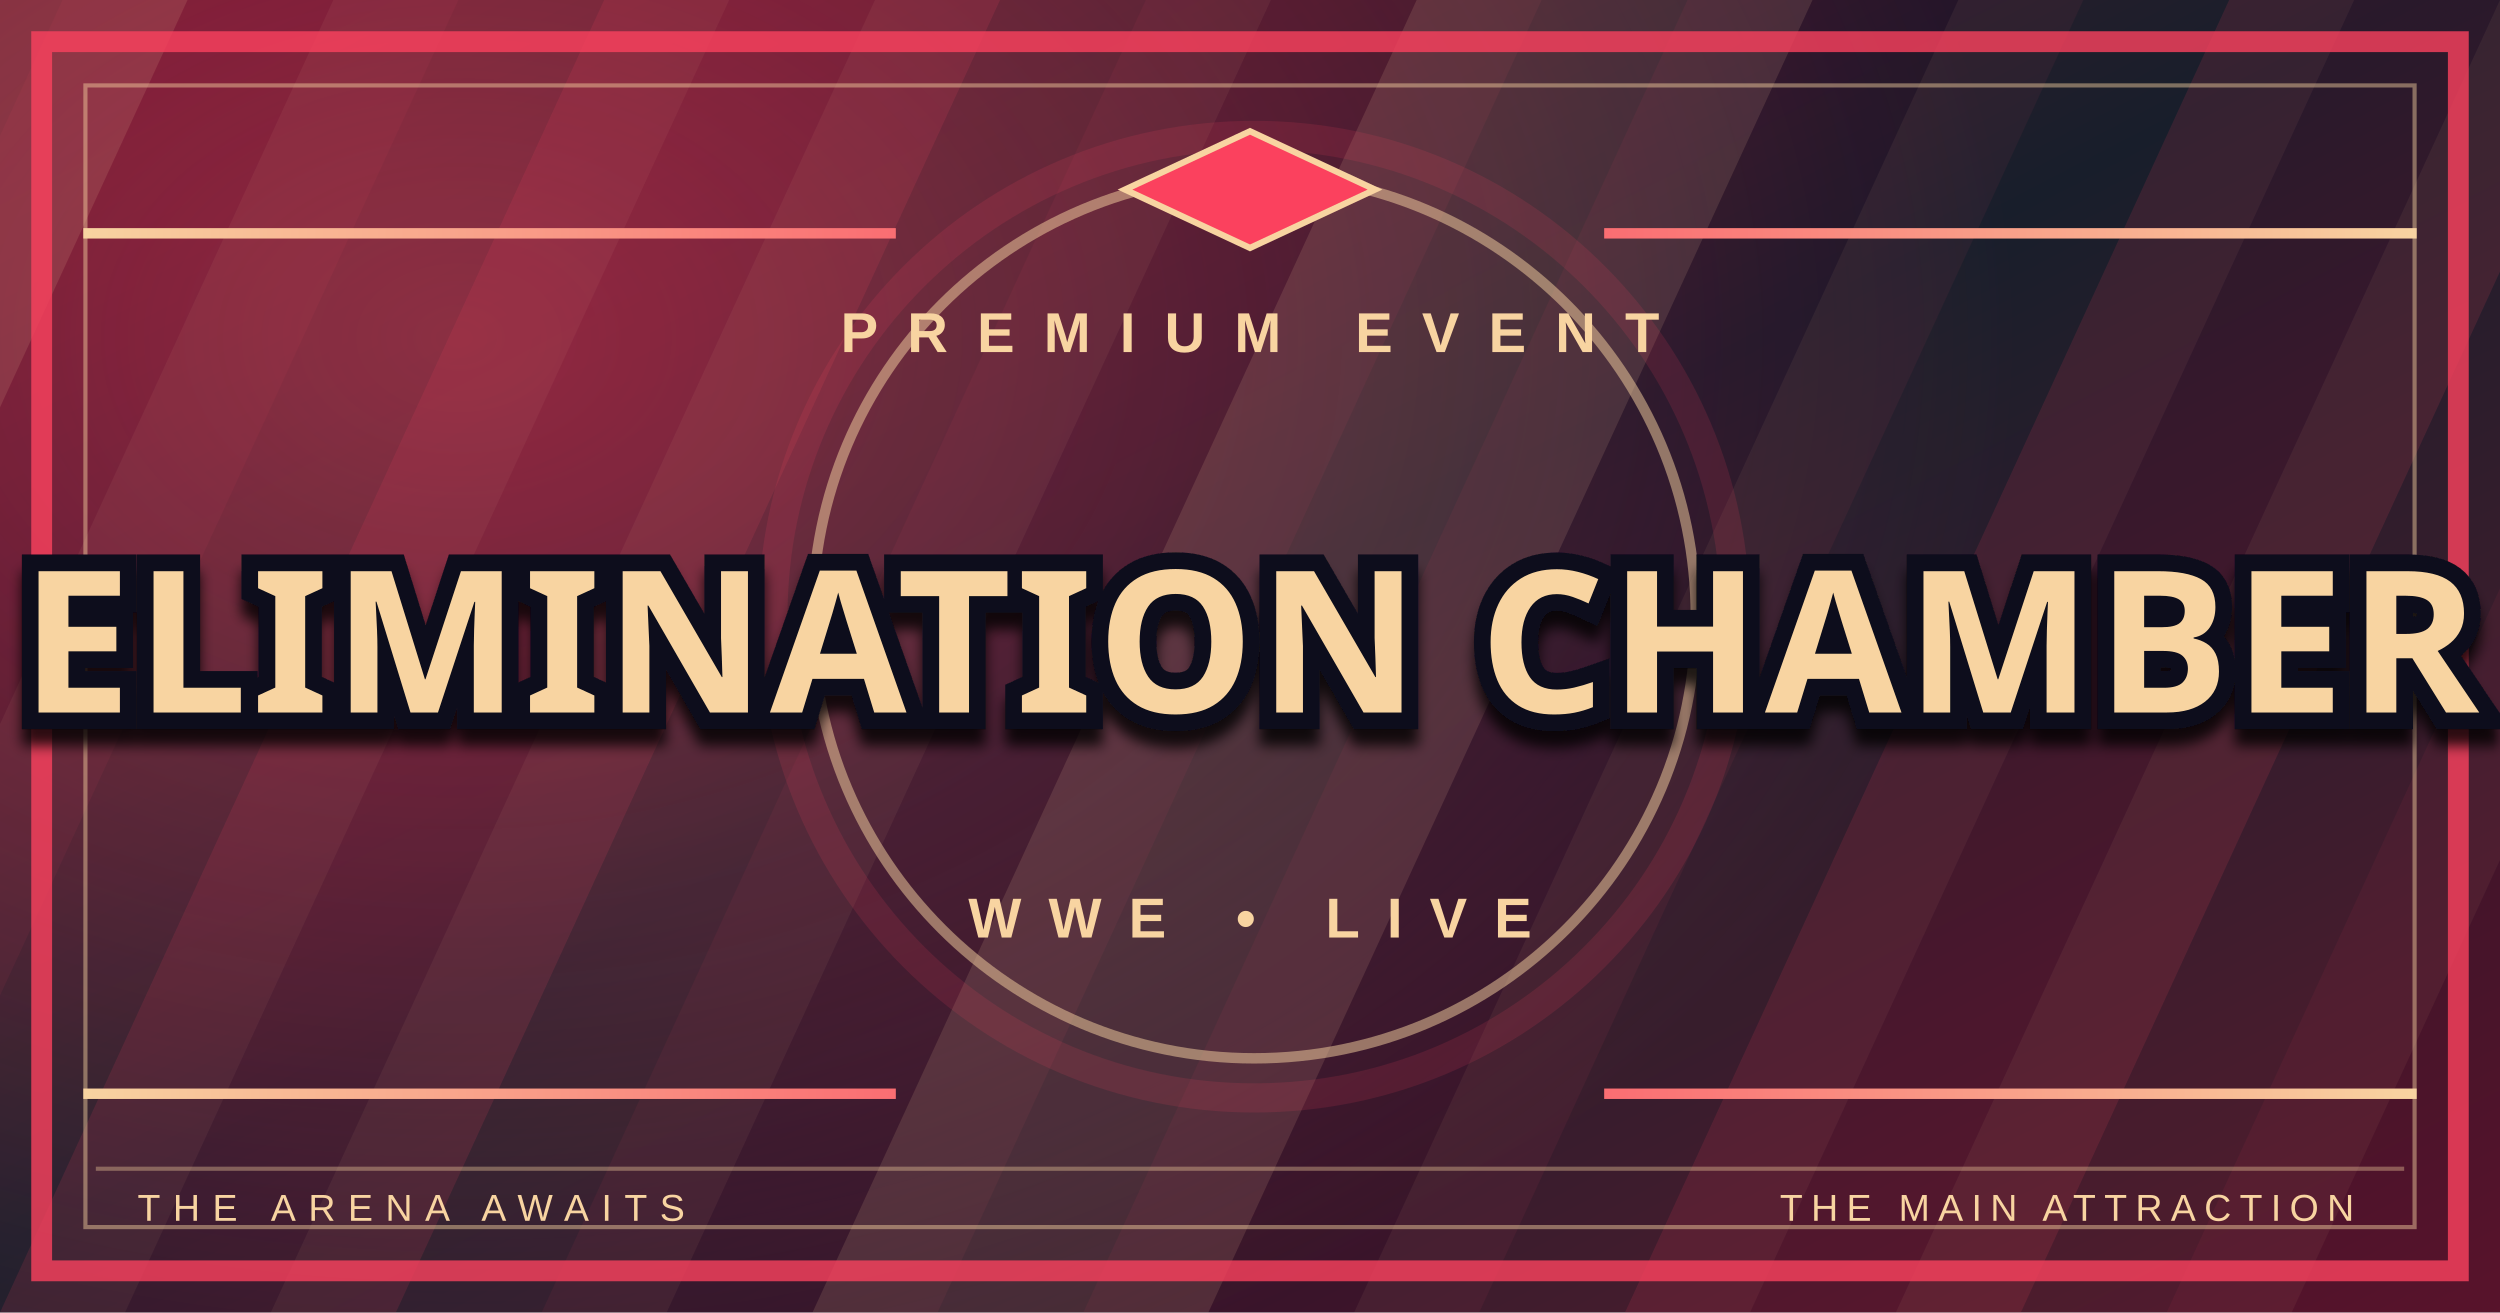
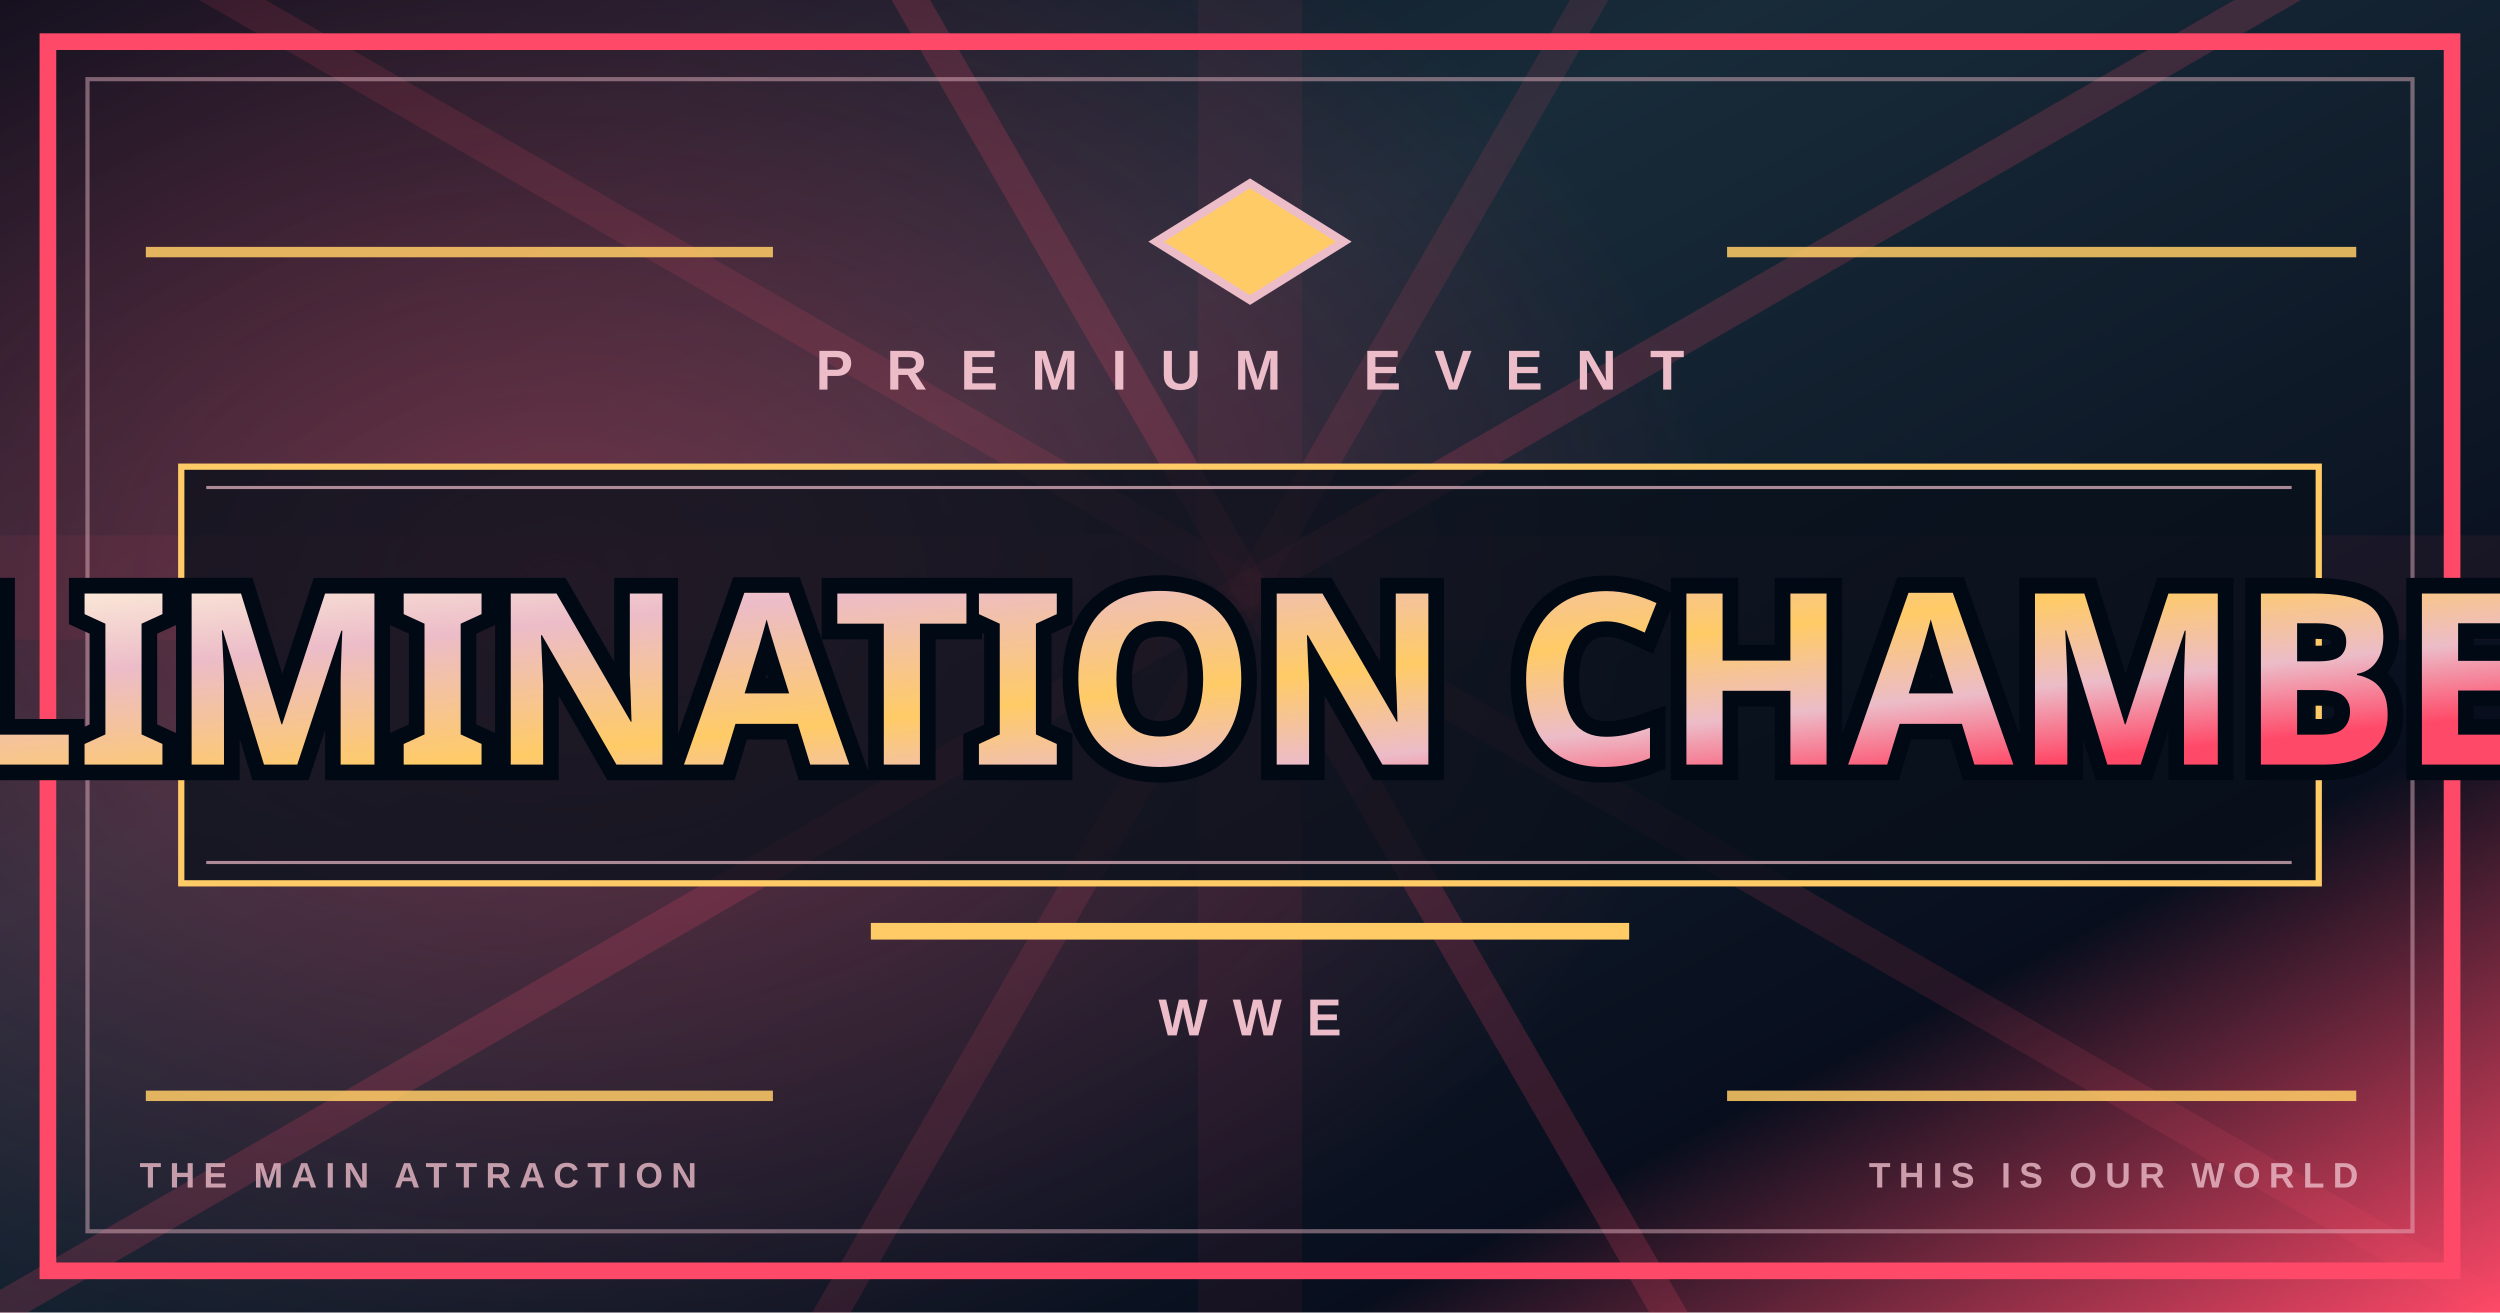
<svg xmlns="http://www.w3.org/2000/svg" width="1200" height="630" viewBox="0 0 1200 630" role="img" aria-label="ELIMINATION CHAMBER event art">
  <defs>
-     <linearGradient id="bg" x1="0" y1="0" x2="1" y2="1">
-       <stop stop-color="#4e1027" />
-       <stop offset=".48" stop-color="#0a1324" />
-       <stop offset="1" stop-color="#4e1027" />
+     <linearGradient id="sky" x1="0" y1="0" x2="1" y2="1">
+       <stop stop-color="#070d1b" />
+       <stop offset=".35" stop-color="#182b39" />
+       <stop offset=".77" stop-color="#080e1d" />
+       <stop offset="1" stop-color="#ff4968" />
+     </linearGradient>
+     <linearGradient id="chrome" x1="0" y1="0" x2="1" y2=".6">
+       <stop stop-color="#fff5dc" />
+       <stop offset=".27" stop-color="#ecbcc8" />
+       <stop offset=".59" stop-color="#ffcb66" />
+       <stop offset=".81" stop-color="#ecbcc8" />
+       <stop offset="1" stop-color="#ff4968" />
    </linearGradient>
    <radialGradient id="spot">
-       <stop stop-color="#fb415e" stop-opacity=".42" />
-       <stop offset="1" stop-color="#fb415e" stop-opacity="0" />
+       <stop stop-color="#ff4968" stop-opacity=".39" />
+       <stop offset="1" stop-color="#ff4968" stop-opacity="0" />
    </radialGradient>
-     <linearGradient id="plate">
-       <stop stop-color="#f8d4a1" />
-       <stop offset=".5" stop-color="#fb415e" />
-       <stop offset="1" stop-color="#f8d4a1" />
-     </linearGradient>
-     <filter id="ink" x="-8%" y="-30%" width="116%" height="165%">
-       <feDropShadow dx="0" dy="8" stdDeviation="3" flood-opacity=".8" />
-     </filter>
  </defs>
-   <path fill="url(#bg)" d="M0 0h1200v630H0z" />
-   <ellipse cx="220" cy="160" rx="750" ry="550" fill="url(#spot)" />
-   <path d="M-100 0l190 0 -290 630h-190z" fill="#f8d4a1" opacity=".13" />
-   <path d="M30 0l190 0 -290 630h-190z" fill="#fb415e" opacity=".06" />
-   <path d="M160 0l190 0 -290 630h-190z" fill="#f8d4a1" opacity=".06" />
-   <path d="M290 0l190 0 -290 630h-190z" fill="#fb415e" opacity=".13" />
-   <path d="M420 0l190 0 -290 630h-190z" fill="#f8d4a1" opacity=".06" />
-   <path d="M550 0l190 0 -290 630h-190z" fill="#fb415e" opacity=".06" />
-   <path d="M680 0l190 0 -290 630h-190z" fill="#f8d4a1" opacity=".13" />
-   <path d="M810 0l190 0 -290 630h-190z" fill="#fb415e" opacity=".06" />
-   <path d="M940 0l190 0 -290 630h-190z" fill="#f8d4a1" opacity=".06" />
-   <path d="M1070 0l190 0 -290 630h-190z" fill="#fb415e" opacity=".13" />
-   <path d="M1200 0l190 0 -290 630h-190z" fill="#f8d4a1" opacity=".06" />
-   <path d="M1330 0l190 0 -290 630h-190z" fill="#fb415e" opacity=".06" />
-   <circle cx="602" cy="296" r="212" fill="none" stroke="#f8d4a1" stroke-width="5" opacity=".5" />
-   <circle cx="602" cy="296" r="231" fill="none" stroke="#fb415e" stroke-width="14" opacity=".14" />
-   <path d="M20 20H1180V610H20Z" fill="none" stroke="#fb415e" stroke-width="10" opacity=".8" />
-   <path d="M41 41H1159V589H41Z" fill="none" stroke="#f8d4a1" stroke-width="2" opacity=".45" />
-   <path d="M40 112h390M770 112h390M40 525h390M770 525h390" fill="none" stroke="url(#plate)" stroke-width="5" />
-   <path d="M540 91l60 -28 60 28 -60 28z" fill="#fb415e" stroke="#f8d4a1" stroke-width="3" />
-   <text x="600" y="169" text-anchor="middle" font-family="Arial,sans-serif" font-weight="900" font-size="27" letter-spacing="14" fill="#f8d4a1">PREMIUM EVENT</text>
-   <text x="600" y="342" text-anchor="middle" textLength="1000" lengthAdjust="spacingAndGlyphs" font-size="95" font-family="Impact,'Arial Black',sans-serif" font-weight="1000" letter-spacing="2" fill="#f8d4a1" stroke="#0a0c1a" stroke-width="16" paint-order="stroke" filter="url(#ink)">ELIMINATION CHAMBER</text>
-   <path d="M275 396h650" stroke="url(#plate)" stroke-width="9" />
-   <text x="600" y="450" text-anchor="middle" font-family="Arial,sans-serif" font-size="27" font-weight="900" letter-spacing="13" fill="#f8d4a1">WWE • LIVE</text>
-   <path d="M46 561h1108" stroke="#f8d4a1" stroke-width="2" opacity=".37" />
-   <text x="66" y="586" font-family="Arial,sans-serif" letter-spacing="6" font-size="18" fill="#f8d4a1">THE ARENA AWAITS</text>
-   <text x="1130" y="586" text-anchor="end" font-family="Arial,sans-serif" letter-spacing="4" font-size="18" fill="#f8d4a1">THE MAIN ATTRACTION</text>
+   <path fill="url(#sky)" d="M0 0h1200v630H0z" />
+   <ellipse cx="265" cy="280" rx="570" ry="390" fill="url(#spot)" />
+   <path d="M600 282L1680.0 282.0" stroke="#ff4968" stroke-width="50" opacity="0.06" />
+   <path d="M600 282L1535.3 822.0" stroke="#ff4968" stroke-width="16" opacity="0.12" />
+   <path d="M600 282L1140.0 1217.3" stroke="#ff4968" stroke-width="16" opacity="0.18" />
+   <path d="M600 282L600.0 1362.0" stroke="#ff4968" stroke-width="50" opacity="0.06" />
+   <path d="M600 282L60.0 1217.3" stroke="#ff4968" stroke-width="16" opacity="0.12" />
+   <path d="M600 282L-335.3 822.0" stroke="#ff4968" stroke-width="16" opacity="0.18" />
+   <path d="M600 282L-480.0 282.0" stroke="#ff4968" stroke-width="50" opacity="0.06" />
+   <path d="M600 282L-335.3 -258.0" stroke="#ff4968" stroke-width="16" opacity="0.12" />
+   <path d="M600 282L60.0 -653.3" stroke="#ff4968" stroke-width="16" opacity="0.18" />
+   <path d="M600 282L600.0 -798.0" stroke="#ff4968" stroke-width="50" opacity="0.06" />
+   <path d="M600 282L1140.0 -653.3" stroke="#ff4968" stroke-width="16" opacity="0.12" />
+   <path d="M600 282L1535.3 -258.0" stroke="#ff4968" stroke-width="16" opacity="0.18" />
+   <g color="#ffcb66" opacity=".48" transform="translate(0 0)">
+     <g fill="none" stroke="currentColor" stroke-width="11" stroke-linecap="round" stroke-linejoin="round">M937 68l198 120v236l-198 117-198-117V188Z M937 68v473M739 188l396 236M1135 188 739 424M796 188v237M1077 188v237</g>
+   </g>
+   <path d="M23 20h1154v590H23Z" fill="none" stroke="#ff4968" stroke-width="8" />
+   <path d="M42 38h1116v553H42Z" fill="none" stroke="#ecbcc8" stroke-width="2" opacity=".46" />
+   <path d="M70 121h301M829 121h302M70 526h301M829 526h302" stroke="#ffcb66" stroke-width="5" opacity=".86" />
+   <path d="M600 88l45 28-45 28-45-28Z" fill="#ffcb66" stroke="#ecbcc8" stroke-width="4" />
+   <text x="600" y="187" font-family="Arial,sans-serif" text-anchor="middle" font-size="27" letter-spacing="16" font-weight="900" fill="#ecbcc8">PREMIUM EVENT</text>
+   <path d="M87 224H1113V424H87Z" fill="#09101bc4" stroke="#ffcb66" stroke-width="3" />
+   <path d="M99 234h1001M99 414h1001" stroke="#ecbcc8" stroke-width="1.5" opacity=".7" />
+   <text x="600" y="367" text-anchor="middle" font-family="Impact,'Arial Black',sans-serif" font-size="115" font-weight="1000" textLength="944" lengthAdjust="spacingAndGlyphs" fill="url(#chrome)" stroke="#010914" stroke-width="15" paint-order="stroke">ELIMINATION CHAMBER</text>
+   <path d="M418 447h364" stroke="#ffcb66" stroke-width="8" />
+   <text x="600" y="497" text-anchor="middle" fill="#ecbcc8" font-family="Arial,sans-serif" font-size="25" font-weight="900" letter-spacing="12">WWE</text>
+   <text x="67" y="570" fill="#ecbcc8" opacity=".8" font-family="Arial,sans-serif" font-size="17" font-weight="900" letter-spacing="4">THE MAIN ATTRACTION</text>
+   <text x="1132" y="570" text-anchor="end" fill="#ecbcc8" opacity=".8" font-family="Arial,sans-serif" font-size="17" font-weight="900" letter-spacing="4">THIS IS OUR WORLD</text>
</svg>
